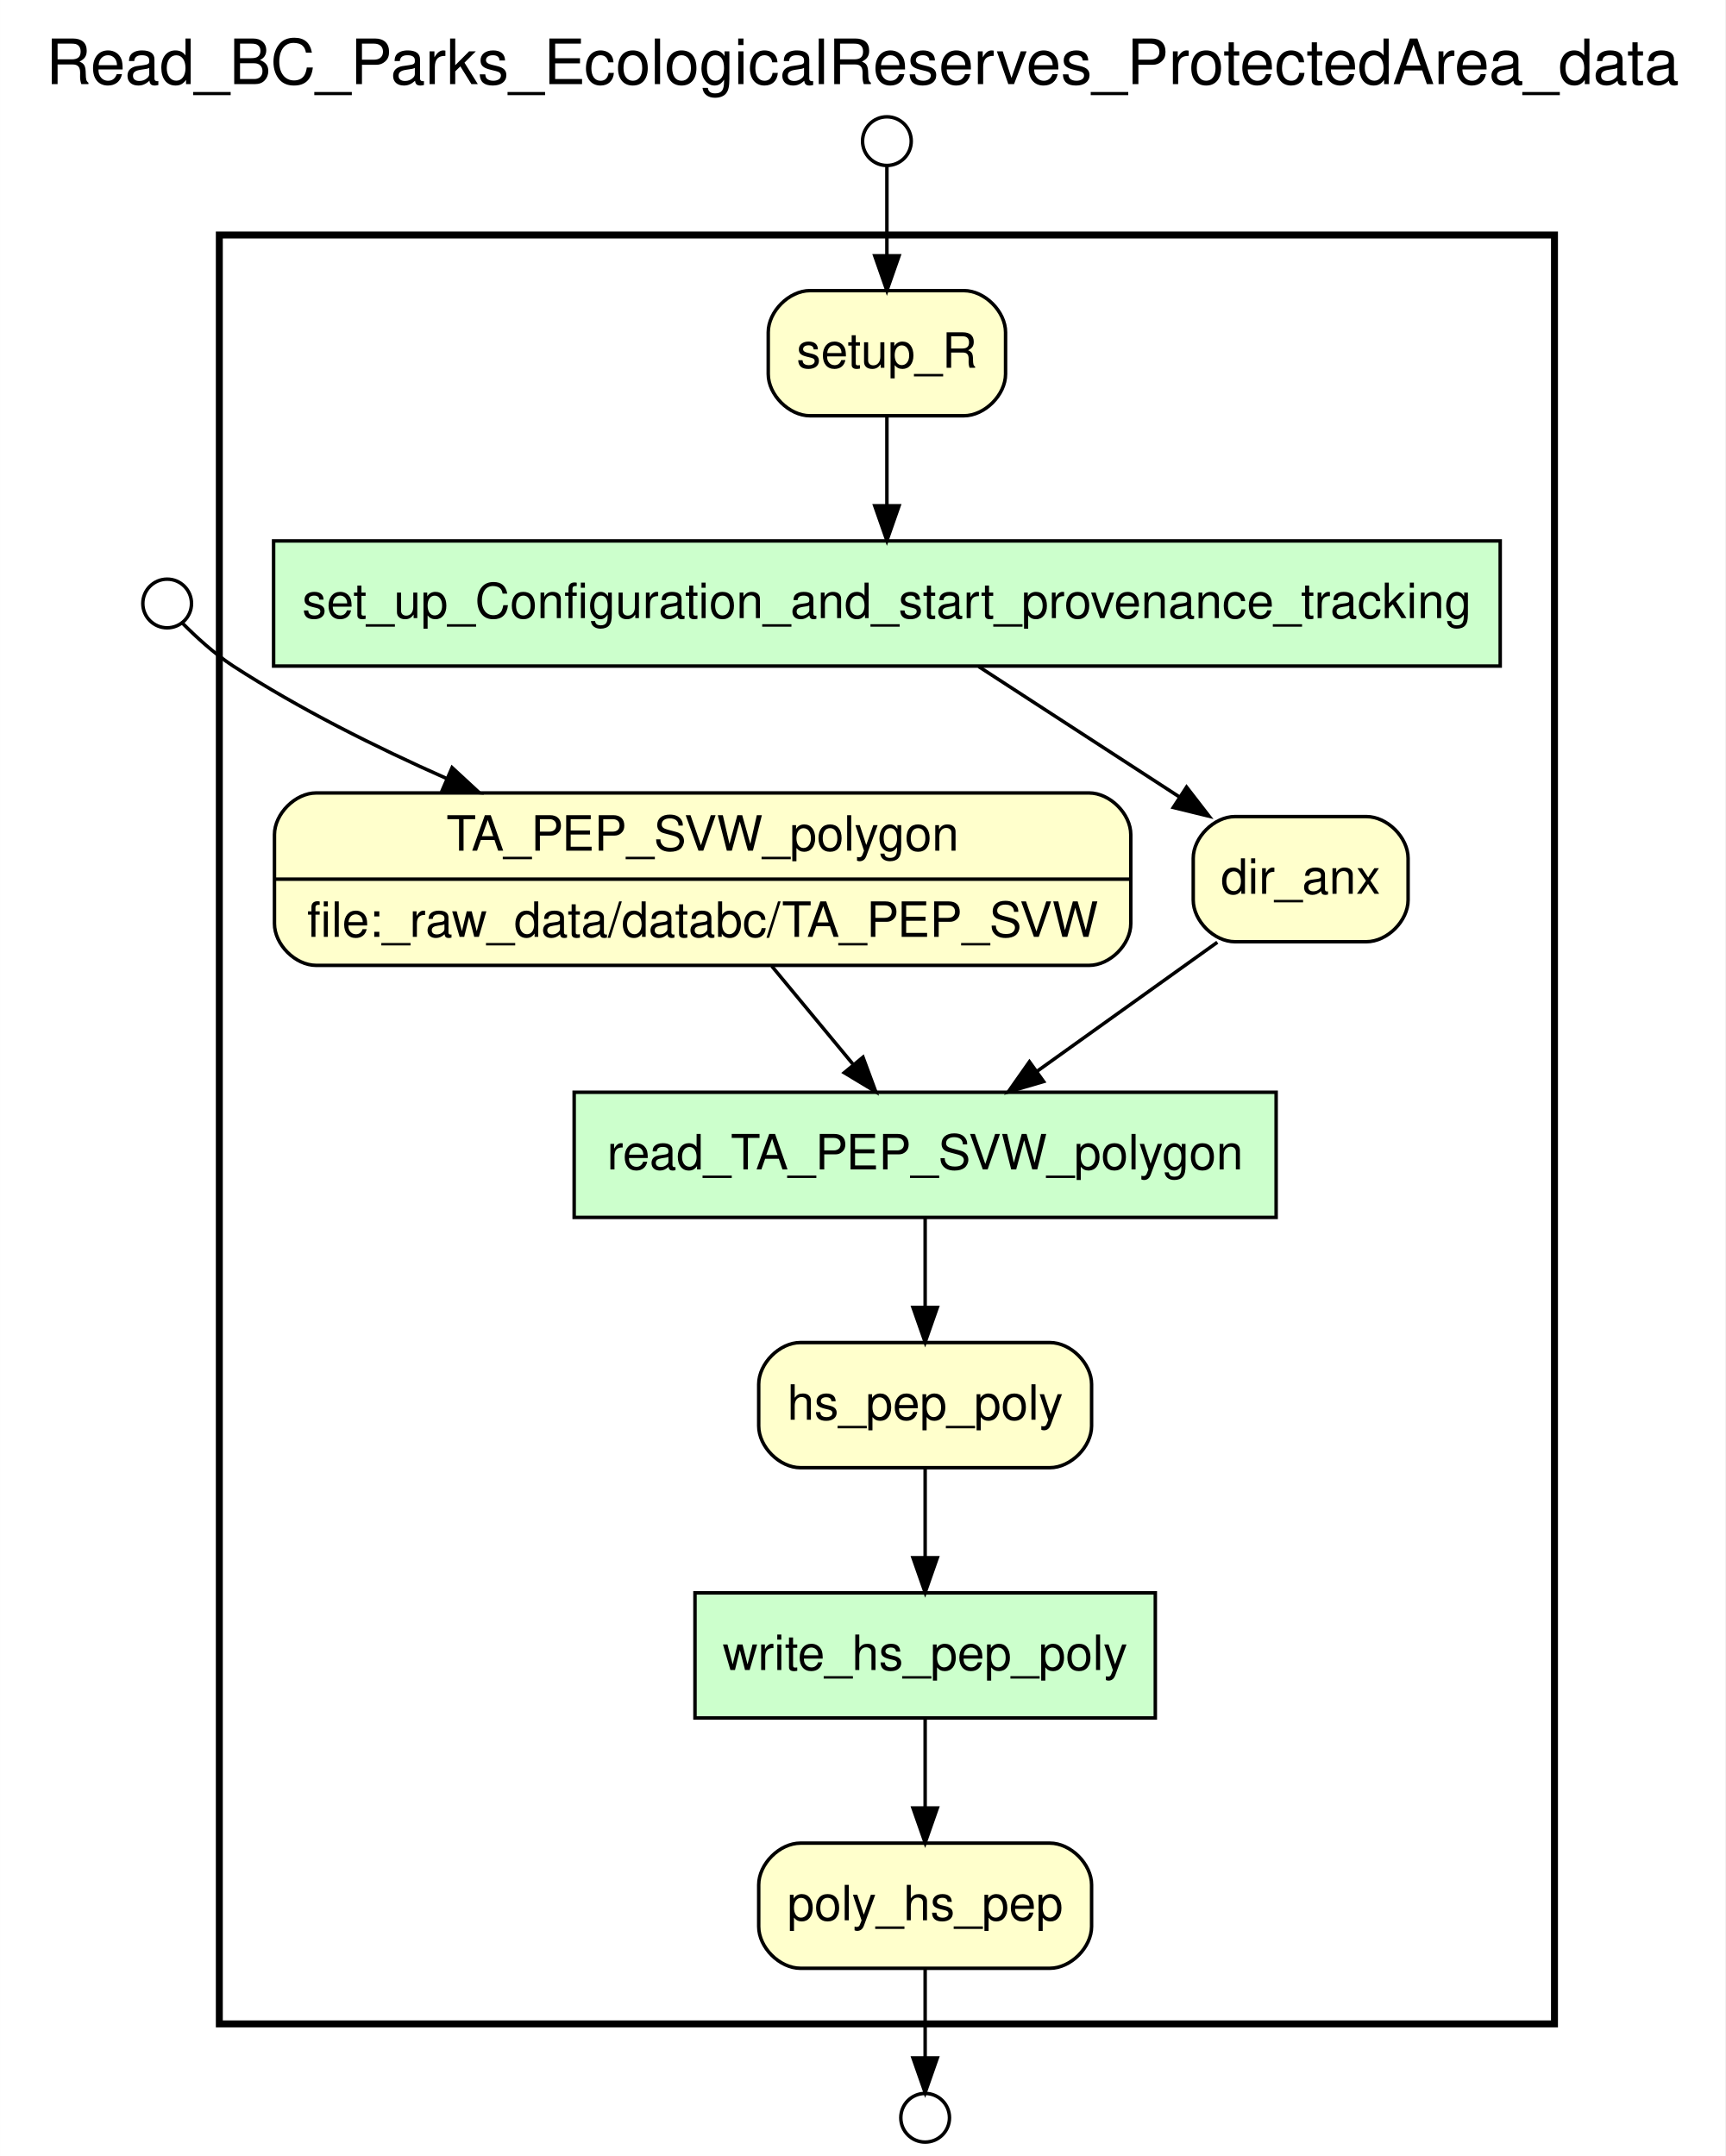
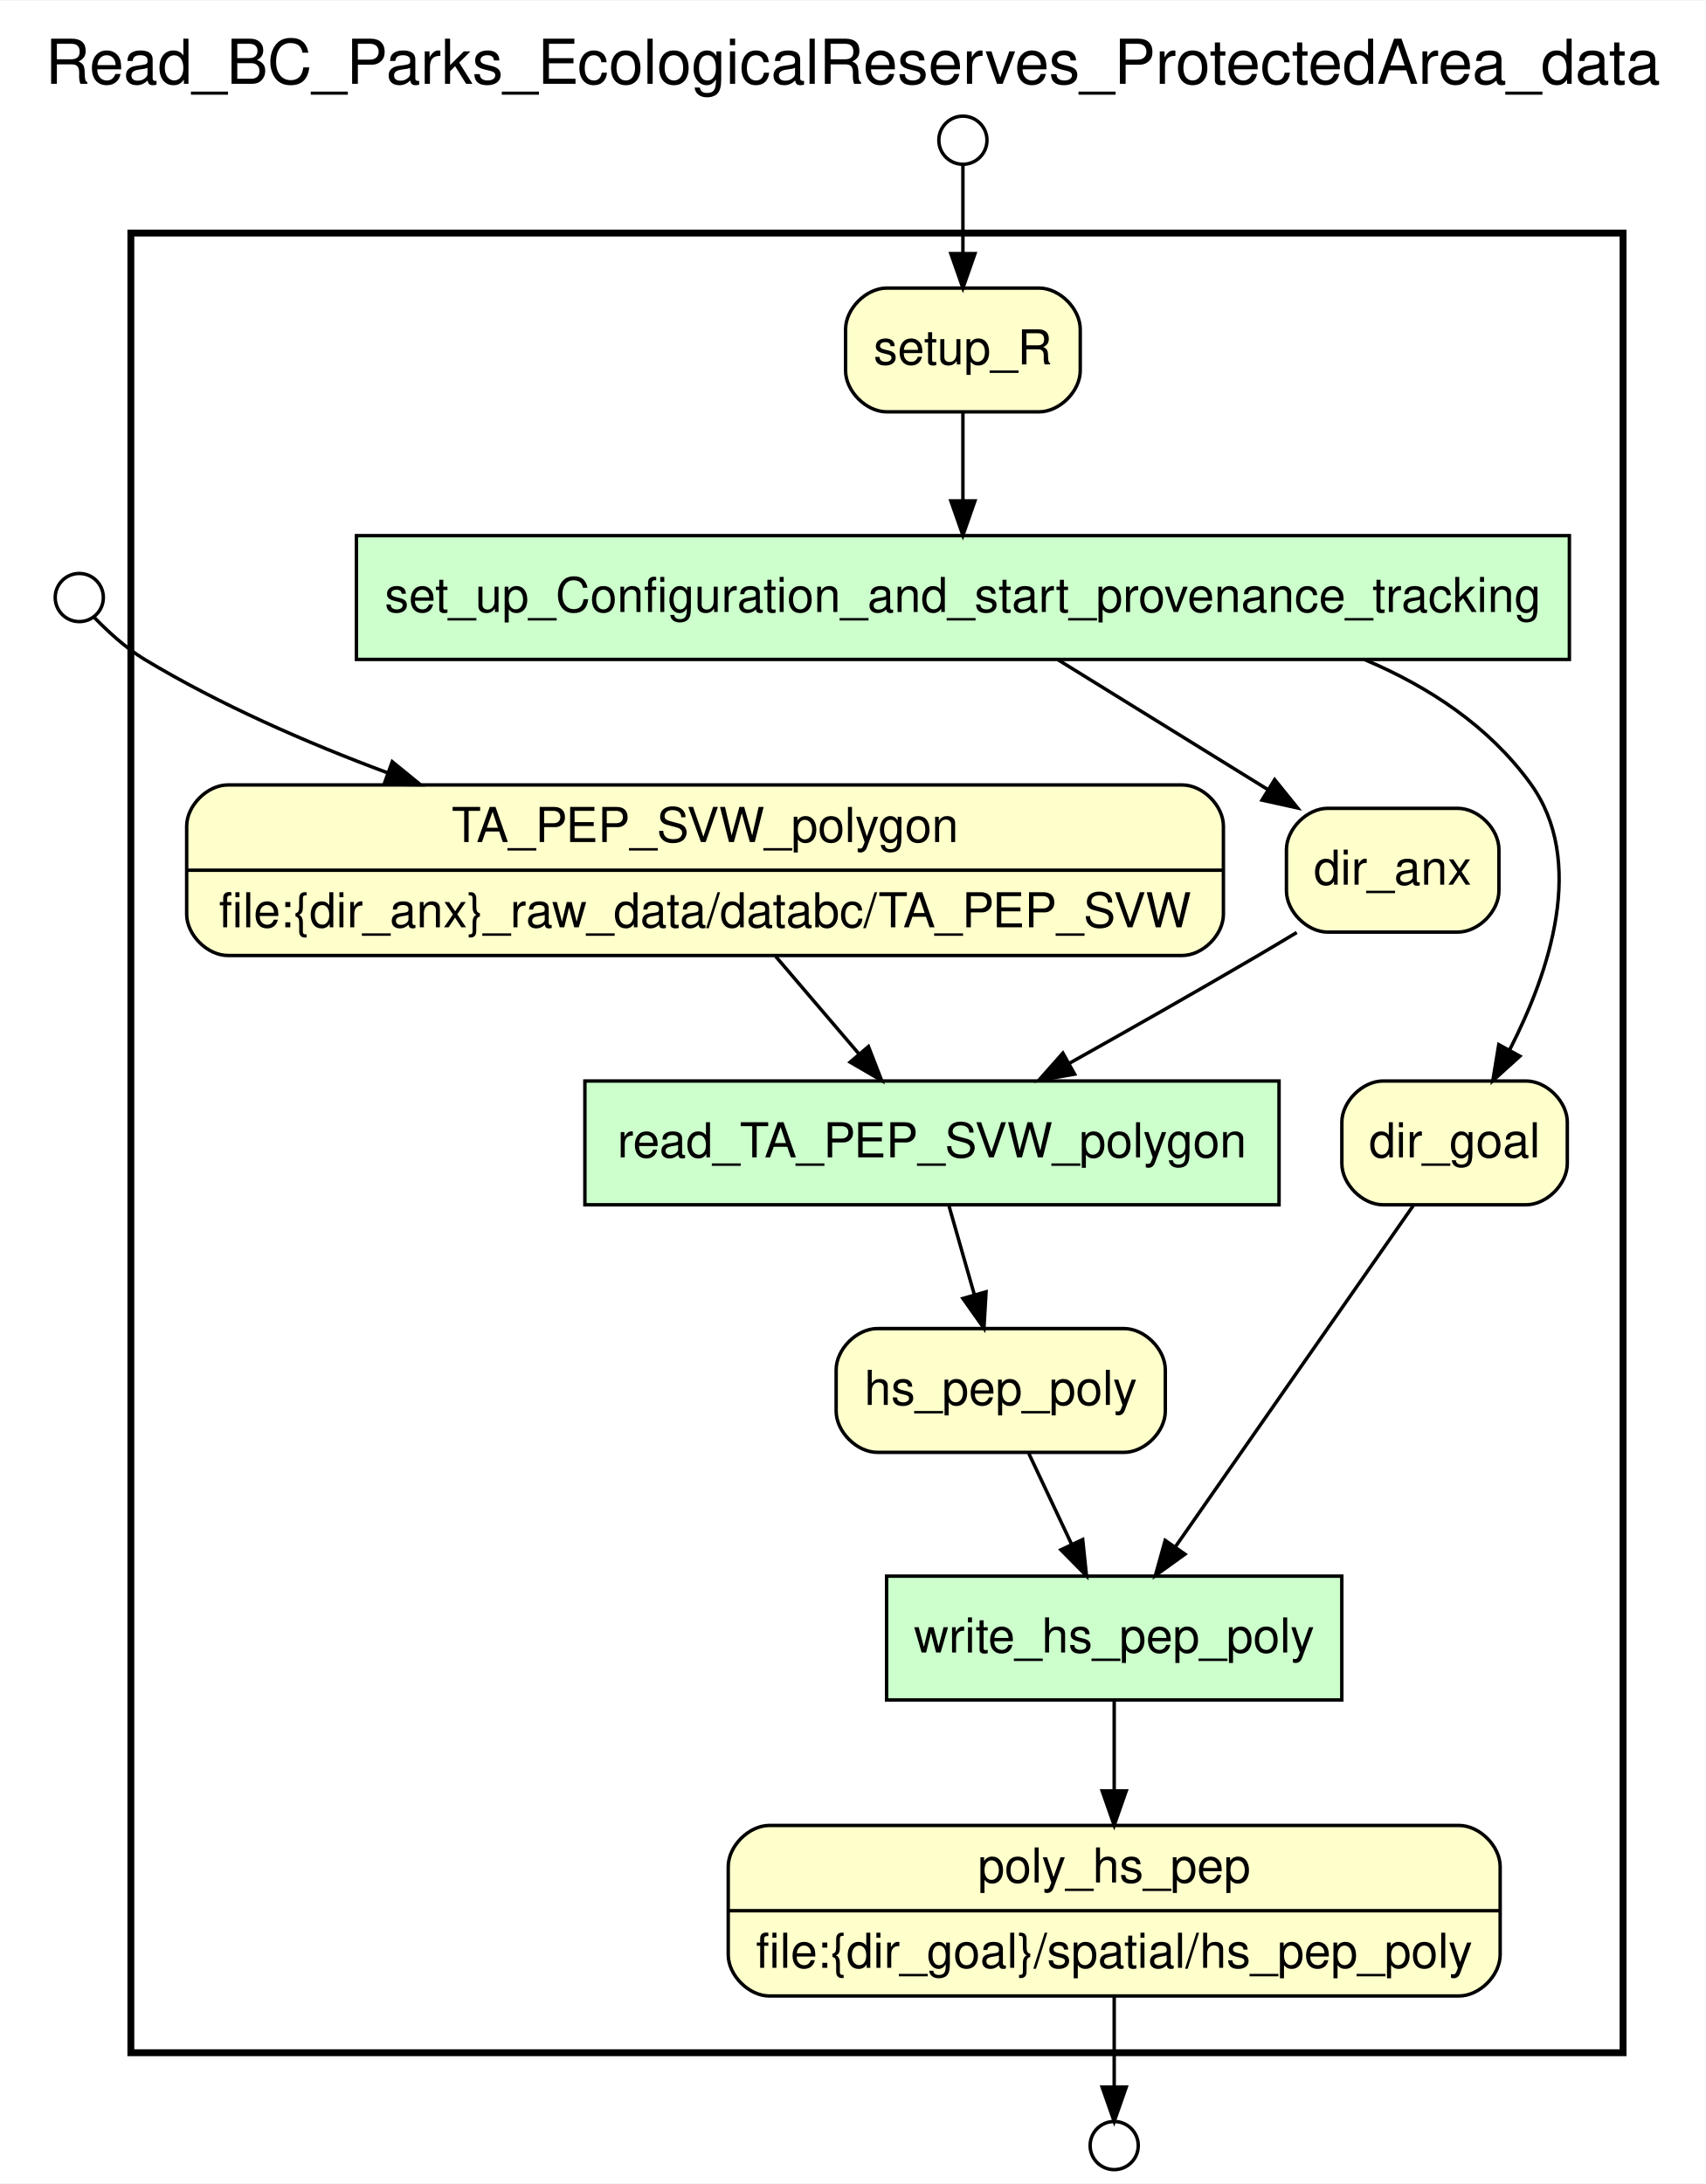
- <svg xmlns="http://www.w3.org/2000/svg" width="496pt" height="620pt" viewBox="0.00 0.00 496.12 620.20">
-   <g id="graph0" class="graph" transform="scale(1 1) rotate(0) translate(4 616.2)">
-     <polygon fill="white" stroke="none" points="-4,4 -4,-616.2 492.117,-616.2 492.117,4 -4,4" />
-     <text text-anchor="middle" x="244.058" y="-592" font-family="Helvetica,sans-Serif" font-size="18.00">Read_BC_Parks_EcologicalReserves_ProtectedArea_data</text>
+ <svg xmlns="http://www.w3.org/2000/svg" width="496pt" height="635pt" viewBox="0.00 0.00 496.12 634.80">
+   <g id="graph0" class="graph" transform="scale(1 1) rotate(0) translate(4 630.8)">
+     <polygon fill="white" stroke="none" points="-4,4 -4,-630.8 492.117,-630.8 492.117,4 -4,4" />
+     <text text-anchor="middle" x="244.058" y="-606.6" font-family="Helvetica,sans-Serif" font-size="18.00">Read_BC_Parks_EcologicalReserves_ProtectedArea_data</text>
    <g id="clust1" class="cluster">
-       <polygon fill="none" stroke="black" stroke-width="2" points="59.058,-34 59.058,-548.6 443.058,-548.6 443.058,-34 59.058,-34" />
+       <polygon fill="none" stroke="black" stroke-width="2" points="34.058,-34 34.058,-563.2 468.058,-563.2 468.058,-34 34.058,-34" />
    </g>
    <g id="clust2" class="cluster">
-       <polygon fill="none" stroke="black" stroke-width="0" points="67.058,-42 67.058,-540.6 435.058,-540.6 435.058,-42 67.058,-42" />
+       <polygon fill="none" stroke="black" stroke-width="0" points="42.058,-42 42.058,-555.2 460.058,-555.2 460.058,-42 42.058,-42" />
    </g>
    <g id="node1" class="node">
-       <polygon fill="#ccffcc" stroke="black" points="427.449,-460.6 74.668,-460.6 74.668,-424.6 427.449,-424.6 427.449,-460.6" />
-       <text text-anchor="middle" x="251.058" y="-438.4" font-family="Helvetica,sans-Serif" font-size="14.00">set_up_Configuration_and_start_provenance_tracking</text>
+       <polygon fill="#ccffcc" stroke="black" points="452.449,-475.2 99.668,-475.2 99.668,-439.2 452.449,-439.2 452.449,-475.2" />
+       <text text-anchor="middle" x="276.058" y="-453" font-family="Helvetica,sans-Serif" font-size="14.00">set_up_Configuration_and_start_provenance_tracking</text>
    </g>
    <g id="node6" class="node">
-       <path fill="#ffffcc" stroke="black" d="M388.956,-381.3C388.956,-381.3 351.161,-381.3 351.161,-381.3 345.161,-381.3 339.161,-375.3 339.161,-369.3 339.161,-369.3 339.161,-357.3 339.161,-357.3 339.161,-351.3 345.161,-345.3 351.161,-345.3 351.161,-345.3 388.956,-345.3 388.956,-345.3 394.956,-345.3 400.956,-351.3 400.956,-357.3 400.956,-357.3 400.956,-369.3 400.956,-369.3 400.956,-375.3 394.956,-381.3 388.956,-381.3" />
-       <text text-anchor="middle" x="370.058" y="-359.1" font-family="Helvetica,sans-Serif" font-size="14.00">dir_anx</text>
+       <path fill="#ffffcc" stroke="black" d="M419.956,-395.9C419.956,-395.9 382.161,-395.9 382.161,-395.9 376.161,-395.9 370.161,-389.9 370.161,-383.9 370.161,-383.9 370.161,-371.9 370.161,-371.9 370.161,-365.9 376.161,-359.9 382.161,-359.9 382.161,-359.9 419.956,-359.9 419.956,-359.9 425.956,-359.9 431.956,-365.9 431.956,-371.9 431.956,-371.9 431.956,-383.9 431.956,-383.9 431.956,-389.9 425.956,-395.9 419.956,-395.9" />
+       <text text-anchor="middle" x="401.058" y="-373.7" font-family="Helvetica,sans-Serif" font-size="14.00">dir_anx</text>
    </g>
    <g id="edge1" class="edge">
-       <path fill="none" stroke="black" d="M277.468,-424.445C294.492,-413.386 316.816,-398.885 335.278,-386.893" />
-       <polygon fill="black" stroke="black" points="337.243,-389.79 343.722,-381.407 333.429,-383.92 337.243,-389.79" />
+       <path fill="none" stroke="black" d="M303.8,-439.045C321.763,-427.936 345.344,-413.354 364.787,-401.33" />
+       <polygon fill="black" stroke="black" points="366.73,-404.244 373.394,-396.007 363.048,-398.29 366.73,-404.244" />
+     </g>
+     <g id="node9" class="node">
+       <path fill="#ffffcc" stroke="black" d="M439.845,-316.6C439.845,-316.6 398.271,-316.6 398.271,-316.6 392.271,-316.6 386.271,-310.6 386.271,-304.6 386.271,-304.6 386.271,-292.6 386.271,-292.6 386.271,-286.6 392.271,-280.6 398.271,-280.6 398.271,-280.6 439.845,-280.6 439.845,-280.6 445.845,-280.6 451.845,-286.6 451.845,-292.6 451.845,-292.6 451.845,-304.6 451.845,-304.6 451.845,-310.6 445.845,-316.6 439.845,-316.6" />
+       <text text-anchor="middle" x="419.058" y="-294.4" font-family="Helvetica,sans-Serif" font-size="14.00">dir_goal</text>
+     </g>
+     <g id="edge2" class="edge">
+       <path fill="none" stroke="black" d="M392.816,-439.179C411.713,-431.221 429.005,-419.732 441.058,-403.2 457.551,-380.58 446.645,-348.222 435.096,-325.71" />
+       <polygon fill="black" stroke="black" points="438.052,-323.819 430.186,-316.721 431.909,-327.175 438.052,-323.819" />
    </g>
    <g id="node2" class="node">
-       <polygon fill="#ccffcc" stroke="black" points="363.004,-302 161.113,-302 161.113,-266 363.004,-266 363.004,-302" />
-       <text text-anchor="middle" x="262.058" y="-279.8" font-family="Helvetica,sans-Serif" font-size="14.00">read_TA_PEP_SVW_polygon</text>
+       <polygon fill="#ccffcc" stroke="black" points="368.004,-316.6 166.113,-316.6 166.113,-280.6 368.004,-280.6 368.004,-316.6" />
+       <text text-anchor="middle" x="267.058" y="-294.4" font-family="Helvetica,sans-Serif" font-size="14.00">read_TA_PEP_SVW_polygon</text>
    </g>
    <g id="node8" class="node">
-       <path fill="#ffffcc" stroke="black" d="M297.926,-230C297.926,-230 226.19,-230 226.19,-230 220.19,-230 214.19,-224 214.19,-218 214.19,-218 214.19,-206 214.19,-206 214.19,-200 220.19,-194 226.19,-194 226.19,-194 297.926,-194 297.926,-194 303.926,-194 309.926,-200 309.926,-206 309.926,-206 309.926,-218 309.926,-218 309.926,-224 303.926,-230 297.926,-230" />
-       <text text-anchor="middle" x="262.058" y="-207.8" font-family="Helvetica,sans-Serif" font-size="14.00">hs_pep_poly</text>
+       <path fill="#ffffcc" stroke="black" d="M322.926,-244.6C322.926,-244.6 251.19,-244.6 251.19,-244.6 245.19,-244.6 239.19,-238.6 239.19,-232.6 239.19,-232.6 239.19,-220.6 239.19,-220.6 239.19,-214.6 245.19,-208.6 251.19,-208.6 251.19,-208.6 322.926,-208.6 322.926,-208.6 328.926,-208.6 334.926,-214.6 334.926,-220.6 334.926,-220.6 334.926,-232.6 334.926,-232.6 334.926,-238.6 328.926,-244.6 322.926,-244.6" />
+       <text text-anchor="middle" x="287.058" y="-222.4" font-family="Helvetica,sans-Serif" font-size="14.00">hs_pep_poly</text>
+     </g>
+     <g id="edge4" class="edge">
+       <path fill="none" stroke="black" d="M272.002,-280.297C274.23,-272.498 276.913,-263.109 279.393,-254.429" />
+       <polygon fill="black" stroke="black" points="282.789,-255.281 282.171,-244.704 276.059,-253.358 282.789,-255.281" />
+     </g>
+     <g id="node3" class="node">
+       <polygon fill="#ccffcc" stroke="black" points="386.256,-172.6 253.861,-172.6 253.861,-136.6 386.256,-136.6 386.256,-172.6" />
+       <text text-anchor="middle" x="320.058" y="-150.4" font-family="Helvetica,sans-Serif" font-size="14.00">write_hs_pep_poly</text>
+     </g>
+     <g id="node4" class="node">
+       <path fill="#ffffcc" stroke="black" d="M219.802,-50.5C219.802,-50.5 420.315,-50.5 420.315,-50.5 426.315,-50.5 432.315,-56.5 432.315,-62.5 432.315,-62.5 432.315,-88.1 432.315,-88.1 432.315,-94.1 426.315,-100.1 420.315,-100.1 420.315,-100.1 219.802,-100.1 219.802,-100.1 213.802,-100.1 207.802,-94.1 207.802,-88.1 207.802,-88.1 207.802,-62.5 207.802,-62.5 207.802,-56.5 213.802,-50.5 219.802,-50.5" />
+       <text text-anchor="middle" x="320.058" y="-83.5" font-family="Helvetica,sans-Serif" font-size="14.00">poly_hs_pep</text>
+       <polyline fill="none" stroke="black" points="207.802,-75.3 432.315,-75.3 " />
+       <text text-anchor="middle" x="320.058" y="-58.7" font-family="Helvetica,sans-Serif" font-size="14.00">file:{dir_goal}/spatial/hs_pep_poly</text>
+     </g>
+     <g id="edge7" class="edge">
+       <path fill="none" stroke="black" d="M320.058,-136.445C320.058,-128.689 320.058,-119.239 320.058,-110.15" />
+       <polygon fill="black" stroke="black" points="323.558,-110.15 320.058,-100.15 316.558,-110.15 323.558,-110.15" />
+     </g>
+     <g id="node12" class="node">
+       <ellipse fill="#ffffff" stroke="black" cx="320.058" cy="-7" rx="7" ry="7" />
+     </g>
+     <g id="edge12" class="edge">
+       <path fill="none" stroke="black" d="M320.058,-50.364C320.058,-41.694 320.058,-32.111 320.058,-24.255" />
+       <polygon fill="black" stroke="black" points="323.558,-24.001 320.058,-14.001 316.558,-24.001 323.558,-24.001" />
+     </g>
+     <g id="node5" class="node">
+       <path fill="#ffffcc" stroke="black" d="M298.186,-547.2C298.186,-547.2 253.931,-547.2 253.931,-547.2 247.931,-547.2 241.931,-541.2 241.931,-535.2 241.931,-535.2 241.931,-523.2 241.931,-523.2 241.931,-517.2 247.931,-511.2 253.931,-511.2 253.931,-511.2 298.186,-511.2 298.186,-511.2 304.186,-511.2 310.186,-517.2 310.186,-523.2 310.186,-523.2 310.186,-535.2 310.186,-535.2 310.186,-541.2 304.186,-547.2 298.186,-547.2" />
+       <text text-anchor="middle" x="276.058" y="-525" font-family="Helvetica,sans-Serif" font-size="14.00">setup_R</text>
    </g>
    <g id="edge3" class="edge">
-       <path fill="none" stroke="black" d="M262.058,-265.697C262.058,-257.983 262.058,-248.712 262.058,-240.112" />
-       <polygon fill="black" stroke="black" points="265.558,-240.104 262.058,-230.104 258.558,-240.104 265.558,-240.104" />
+       <path fill="none" stroke="black" d="M276.058,-510.897C276.058,-503.183 276.058,-493.912 276.058,-485.312" />
+       <polygon fill="black" stroke="black" points="279.558,-485.304 276.058,-475.304 272.558,-485.304 279.558,-485.304" />
    </g>
-     <g id="node3" class="node">
-       <polygon fill="#ccffcc" stroke="black" points="328.256,-158 195.861,-158 195.861,-122 328.256,-122 328.256,-158" />
-       <text text-anchor="middle" x="262.058" y="-135.8" font-family="Helvetica,sans-Serif" font-size="14.00">write_hs_pep_poly</text>
+     <g id="edge5" class="edge">
+       <path fill="none" stroke="black" d="M373.153,-359.789C369.108,-357.355 364.985,-354.899 361.058,-352.6 343.461,-342.297 323.835,-331.175 307.086,-321.792" />
+       <polygon fill="black" stroke="black" points="308.545,-318.598 298.109,-316.774 305.13,-324.708 308.545,-318.598" />
    </g>
-     <g id="node4" class="node">
-       <path fill="#ffffcc" stroke="black" d="M297.926,-86C297.926,-86 226.19,-86 226.19,-86 220.19,-86 214.19,-80 214.19,-74 214.19,-74 214.19,-62 214.19,-62 214.19,-56 220.19,-50 226.19,-50 226.19,-50 297.926,-50 297.926,-50 303.926,-50 309.926,-56 309.926,-62 309.926,-62 309.926,-74 309.926,-74 309.926,-80 303.926,-86 297.926,-86" />
-       <text text-anchor="middle" x="262.058" y="-63.8" font-family="Helvetica,sans-Serif" font-size="14.00">poly_hs_pep</text>
+     <g id="node7" class="node">
+       <path fill="#ffffcc" stroke="black" d="M62.293,-353.1C62.293,-353.1 339.824,-353.1 339.824,-353.1 345.824,-353.1 351.824,-359.1 351.824,-365.1 351.824,-365.1 351.824,-390.7 351.824,-390.7 351.824,-396.7 345.824,-402.7 339.824,-402.7 339.824,-402.7 62.293,-402.7 62.293,-402.7 56.293,-402.7 50.293,-396.7 50.293,-390.7 50.293,-390.7 50.293,-365.1 50.293,-365.1 50.293,-359.1 56.293,-353.1 62.293,-353.1" />
+       <text text-anchor="middle" x="201.058" y="-386.1" font-family="Helvetica,sans-Serif" font-size="14.00">TA_PEP_SVW_polygon</text>
+       <polyline fill="none" stroke="black" points="50.293,-377.9 351.824,-377.9 " />
+       <text text-anchor="middle" x="201.058" y="-361.3" font-family="Helvetica,sans-Serif" font-size="14.00">file:{dir_anx}_raw_data/databc/TA_PEP_SVW</text>
    </g>
    <g id="edge6" class="edge">
-       <path fill="none" stroke="black" d="M262.058,-121.697C262.058,-113.983 262.058,-104.712 262.058,-96.112" />
-       <polygon fill="black" stroke="black" points="265.558,-96.104 262.058,-86.104 258.558,-96.104 265.558,-96.104" />
+       <path fill="none" stroke="black" d="M221.579,-352.866C229.306,-343.816 238.103,-333.513 245.888,-324.395" />
+       <polygon fill="black" stroke="black" points="248.584,-326.627 252.416,-316.749 243.261,-322.082 248.584,-326.627" />
+     </g>
+     <g id="edge8" class="edge">
+       <path fill="none" stroke="black" d="M295.216,-208.297C298.972,-200.328 303.511,-190.7 307.677,-181.864" />
+       <polygon fill="black" stroke="black" points="310.896,-183.242 311.995,-172.704 304.565,-180.257 310.896,-183.242" />
+     </g>
+     <g id="edge9" class="edge">
+       <path fill="none" stroke="black" d="M407.117,-280.471C389.872,-255.737 357.875,-209.842 337.845,-181.112" />
+       <polygon fill="black" stroke="black" points="340.633,-178.991 332.042,-172.789 334.89,-182.994 340.633,-178.991" />
+     </g>
+     <g id="node10" class="node">
+       <ellipse fill="#ffffff" stroke="black" cx="19.058" cy="-457.2" rx="7" ry="7" />
+     </g>
+     <g id="edge10" class="edge">
+       <path fill="none" stroke="black" d="M23.354,-451.481C26.973,-447.734 32.447,-442.58 38.058,-439.2 59.849,-426.075 84.966,-415.055 108.855,-406.177" />
+       <polygon fill="black" stroke="black" points="110.085,-409.454 118.293,-402.755 107.698,-402.873 110.085,-409.454" />
    </g>
    <g id="node11" class="node">
-       <ellipse fill="#ffffff" stroke="black" cx="262.058" cy="-7" rx="7" ry="7" />
+       <ellipse fill="#ffffff" stroke="black" cx="276.058" cy="-590.2" rx="7" ry="7" />
    </g>
-     <g id="edge10" class="edge">
-       <path fill="none" stroke="black" d="M262.058,-49.935C262.058,-41.886 262.058,-32.325 262.058,-24.367" />
-       <polygon fill="black" stroke="black" points="265.558,-24.216 262.058,-14.216 258.558,-24.216 265.558,-24.216" />
-     </g>
-     <g id="node5" class="node">
-       <path fill="#ffffcc" stroke="black" d="M273.186,-532.6C273.186,-532.6 228.931,-532.6 228.931,-532.6 222.931,-532.6 216.931,-526.6 216.931,-520.6 216.931,-520.6 216.931,-508.6 216.931,-508.6 216.931,-502.6 222.931,-496.6 228.931,-496.6 228.931,-496.6 273.186,-496.6 273.186,-496.6 279.186,-496.6 285.186,-502.6 285.186,-508.6 285.186,-508.6 285.186,-520.6 285.186,-520.6 285.186,-526.6 279.186,-532.6 273.186,-532.6" />
-       <text text-anchor="middle" x="251.058" y="-510.4" font-family="Helvetica,sans-Serif" font-size="14.00">setup_R</text>
-     </g>
-     <g id="edge2" class="edge">
-       <path fill="none" stroke="black" d="M251.058,-496.297C251.058,-488.583 251.058,-479.312 251.058,-470.712" />
-       <polygon fill="black" stroke="black" points="254.558,-470.704 251.058,-460.704 247.558,-470.704 254.558,-470.704" />
-     </g>
-     <g id="edge4" class="edge">
-       <path fill="none" stroke="black" d="M346.09,-345.145C330.849,-334.236 310.928,-319.978 294.308,-308.083" />
-       <polygon fill="black" stroke="black" points="296.129,-305.082 285.96,-302.107 292.055,-310.774 296.129,-305.082" />
-     </g>
-     <g id="node7" class="node">
-       <path fill="#ffffcc" stroke="black" d="M86.916,-338.5C86.916,-338.5 309.201,-338.5 309.201,-338.5 315.201,-338.5 321.201,-344.5 321.201,-350.5 321.201,-350.5 321.201,-376.1 321.201,-376.1 321.201,-382.1 315.201,-388.1 309.201,-388.1 309.201,-388.1 86.916,-388.1 86.916,-388.1 80.916,-388.1 74.916,-382.1 74.916,-376.1 74.916,-376.1 74.916,-350.5 74.916,-350.5 74.916,-344.5 80.916,-338.5 86.916,-338.5" />
-       <text text-anchor="middle" x="198.058" y="-371.5" font-family="Helvetica,sans-Serif" font-size="14.00">TA_PEP_SVW_polygon</text>
-       <polyline fill="none" stroke="black" points="74.916,-363.3 321.201,-363.3 " />
-       <text text-anchor="middle" x="198.058" y="-346.7" font-family="Helvetica,sans-Serif" font-size="14.00">file:_raw_data/databc/TA_PEP_SVW</text>
-     </g>
-     <g id="edge5" class="edge">
-       <path fill="none" stroke="black" d="M217.957,-338.266C225.374,-329.307 233.808,-319.121 241.3,-310.072" />
-       <polygon fill="black" stroke="black" points="244.178,-312.084 247.86,-302.149 238.786,-307.62 244.178,-312.084" />
-     </g>
-     <g id="edge7" class="edge">
-       <path fill="none" stroke="black" d="M262.058,-193.697C262.058,-185.983 262.058,-176.712 262.058,-168.112" />
-       <polygon fill="black" stroke="black" points="265.558,-168.104 262.058,-158.104 258.558,-168.104 265.558,-168.104" />
-     </g>
-     <g id="node9" class="node">
-       <ellipse fill="#ffffff" stroke="black" cx="44.058" cy="-442.6" rx="7" ry="7" />
-     </g>
-     <g id="edge8" class="edge">
-       <path fill="none" stroke="black" d="M48.415,-436.978C52.069,-433.288 57.561,-428.163 63.058,-424.6 82.019,-412.313 103.901,-401.346 124.453,-392.245" />
-       <polygon fill="black" stroke="black" points="126.006,-395.387 133.787,-388.197 123.22,-388.965 126.006,-395.387" />
-     </g>
-     <g id="node10" class="node">
-       <ellipse fill="#ffffff" stroke="black" cx="251.058" cy="-575.6" rx="7" ry="7" />
-     </g>
-     <g id="edge9" class="edge">
-       <path fill="none" stroke="black" d="M251.058,-568.286C251.058,-562.086 251.058,-552.195 251.058,-542.648" />
-       <polygon fill="black" stroke="black" points="254.558,-542.616 251.058,-532.616 247.558,-542.616 254.558,-542.616" />
+     <g id="edge11" class="edge">
+       <path fill="none" stroke="black" d="M276.058,-582.886C276.058,-576.686 276.058,-566.795 276.058,-557.248" />
+       <polygon fill="black" stroke="black" points="279.558,-557.216 276.058,-547.216 272.558,-557.216 279.558,-557.216" />
    </g>
  </g>
</svg>
